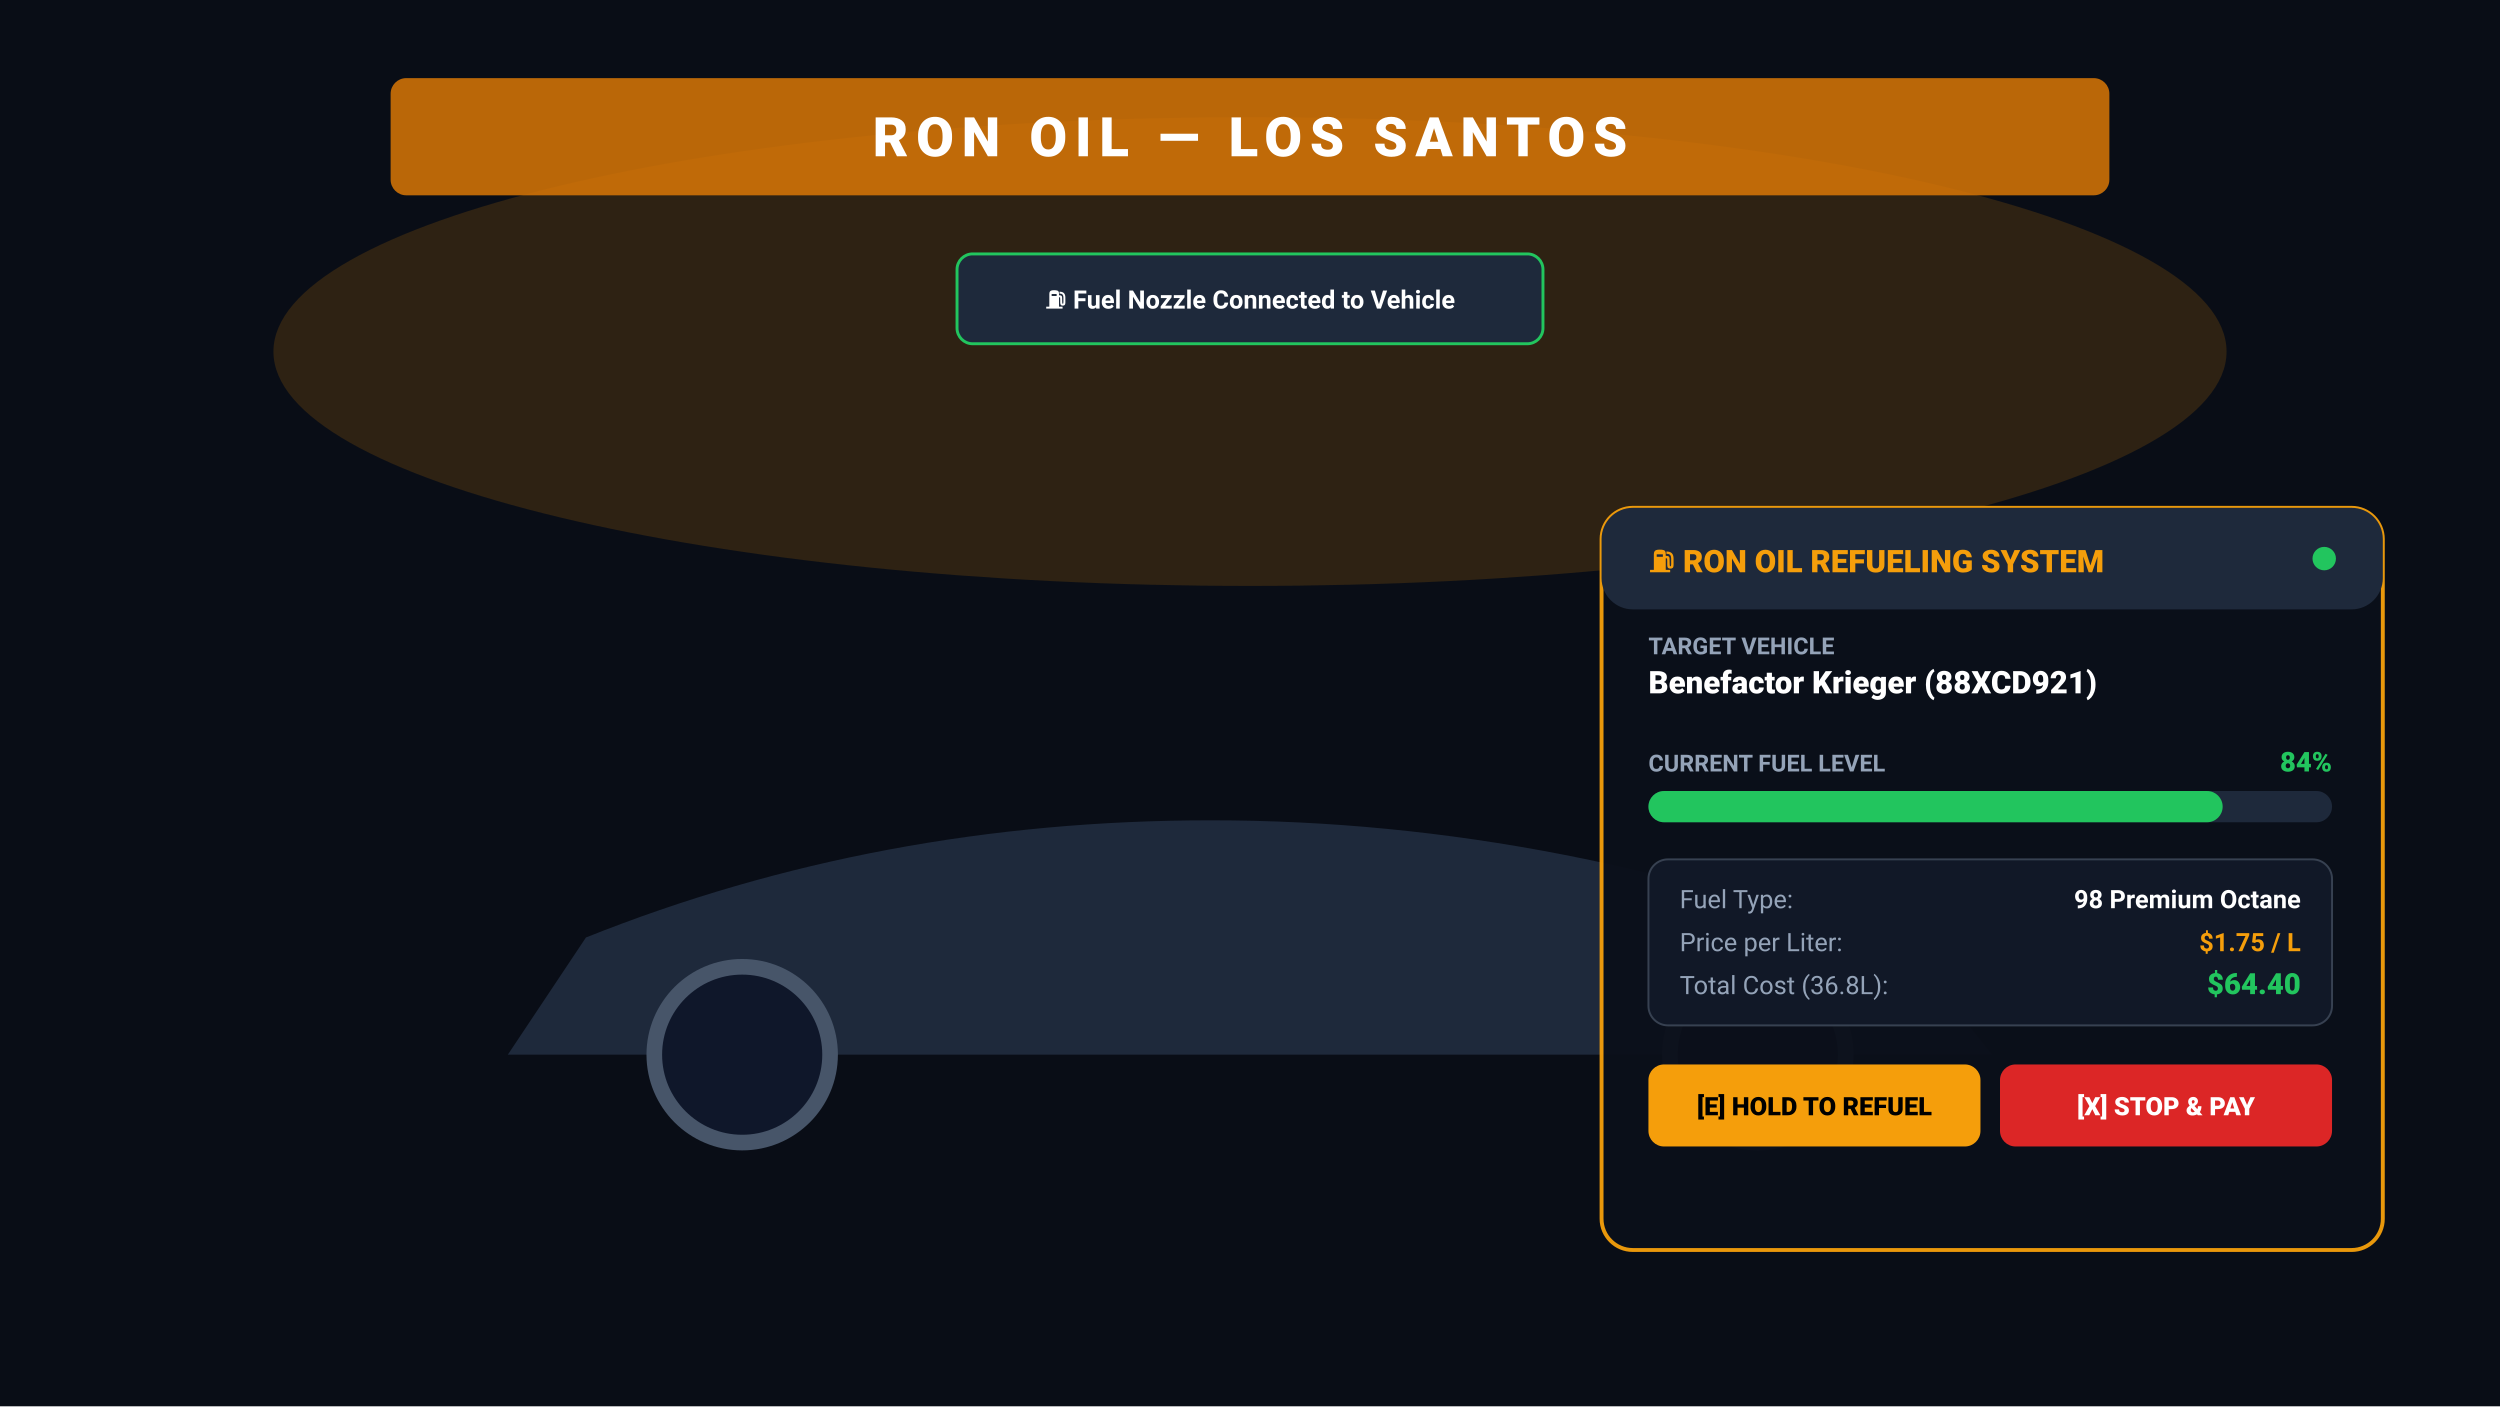
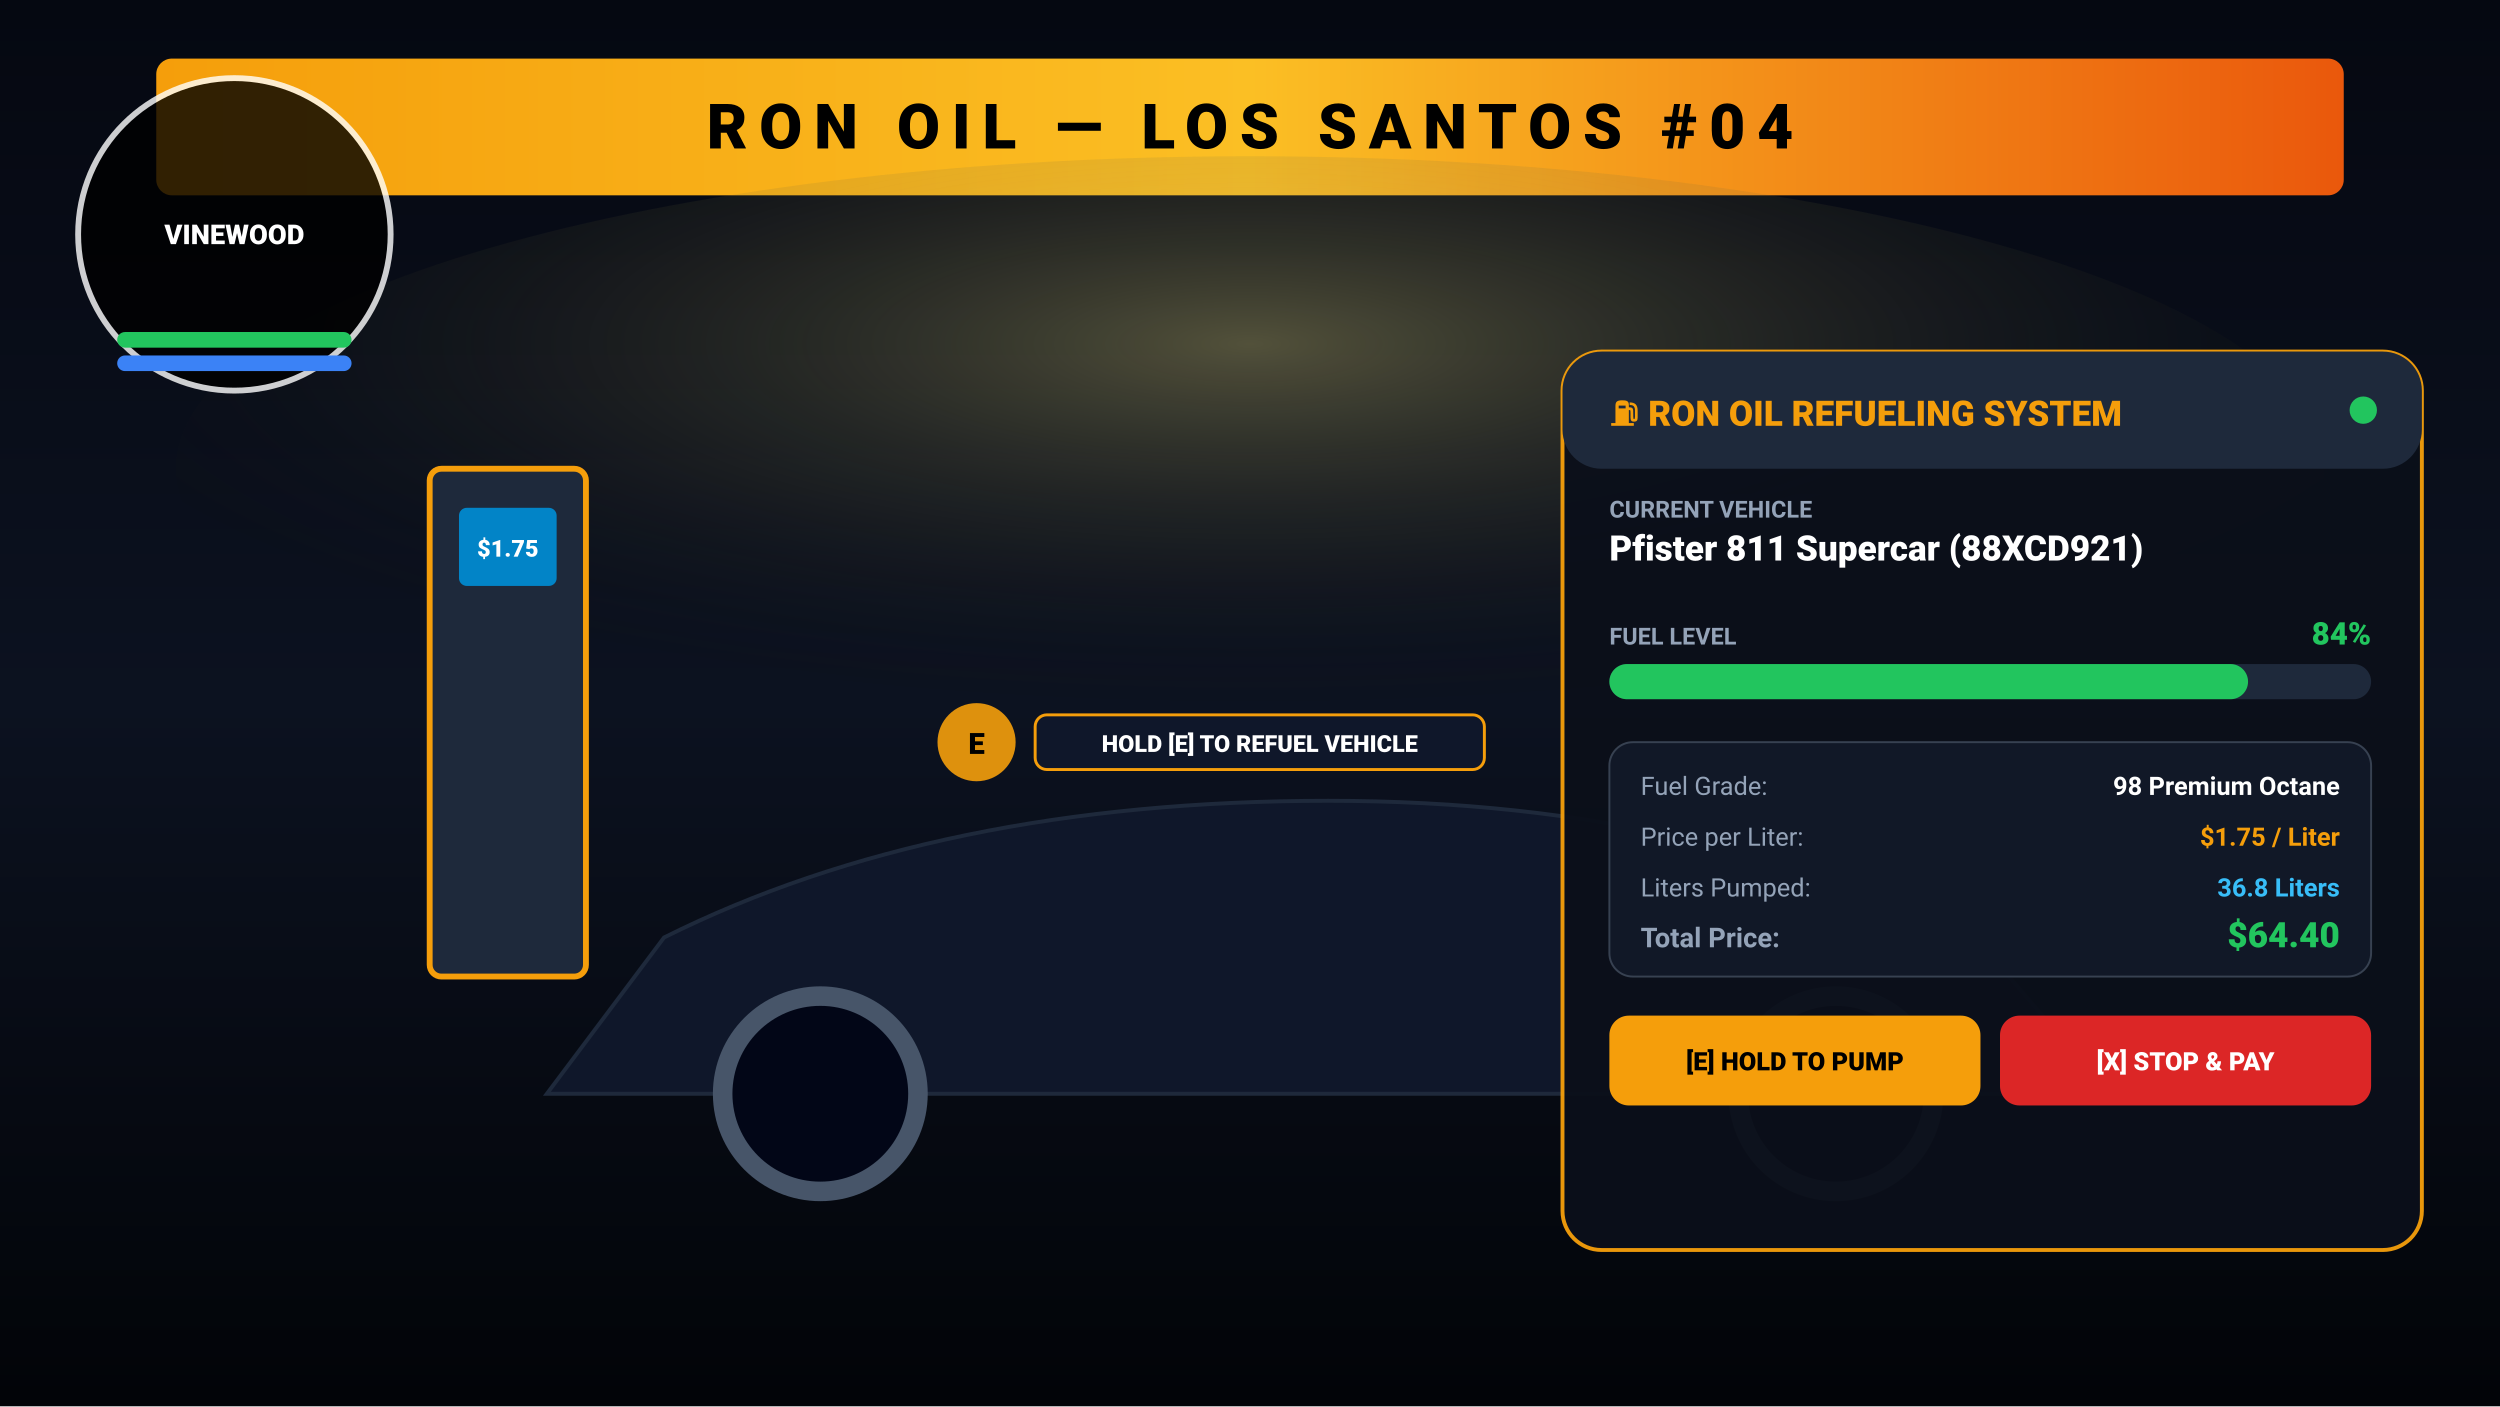
<svg xmlns="http://www.w3.org/2000/svg" width="1280" height="720" viewBox="0 0 1280 720" fill="none" font-family="-apple-system, BlinkMacSystemFont, 'Segoe UI', Roboto, sans-serif">
-   <rect width="1280" height="720" fill="#090d16" />
-   <ellipse cx="640" cy="180" rx="500" ry="120" fill="#ff9900" opacity="0.15" />
-   <rect x="200" y="40" width="880" height="60" rx="8" fill="#d97706" opacity="0.85" />
-   <text x="640" y="80" fill="#ffffff" font-size="28" font-weight="900" letter-spacing="4" text-anchor="middle">RON OIL — LOS SANTOS</text>
-   <path d="M300 480 Q450 420 620 420 Q800 420 980 490 L1020 540 L260 540 Z" fill="#1e293b" />
-   <circle cx="380" cy="540" r="45" fill="#0f172a" stroke="#475569" stroke-width="8" />
-   <circle cx="900" cy="540" r="45" fill="#0f172a" stroke="#475569" stroke-width="8" />
-   <g transform="translate(820, 260)">
-     <rect width="400" height="380" rx="16" fill="#0b0f19" opacity="0.95" stroke="#f59e0b" stroke-width="2" />
-     <rect width="400" height="52" rx="16" fill="#1e293b" />
-     <text x="24" y="33" fill="#f59e0b" font-size="16" font-weight="900">⛽ RON OIL REFUELING SYSTEM</text>
-     <circle cx="370" cy="26" r="6" fill="#22c55e" />
-     <g transform="translate(24, 75)">
-       <text x="0" y="0" fill="#94a3b8" font-size="12" font-weight="600">TARGET VEHICLE</text>
-       <text x="0" y="20" fill="#ffffff" font-size="16" font-weight="800">Benefactor Krieger (88XCD921)</text>
-       <text x="0" y="60" fill="#94a3b8" font-size="12" font-weight="600">CURRENT FUEL LEVEL</text>
-       <text x="350" y="60" fill="#22c55e" font-size="14" font-weight="900" text-anchor="end">84%</text>
-       <rect y="70" width="350" height="16" rx="8" fill="#1e293b" />
-       <rect y="70" width="294" height="16" rx="8" fill="#22c55e" />
-       <rect y="105" width="350" height="85" rx="10" fill="#111827" stroke="#374151" />
-       <text x="16" y="130" fill="#94a3b8" font-size="13">Fuel Type:</text>
-       <text x="334" y="130" fill="#ffffff" font-size="13" font-weight="700" text-anchor="end">98 Premium Octane</text>
-       <text x="16" y="152" fill="#94a3b8" font-size="13">Price per Liter:</text>
-       <text x="334" y="152" fill="#f59e0b" font-size="13" font-weight="700" text-anchor="end">$1.75 / L</text>
-       <text x="16" y="174" fill="#94a3b8" font-size="13">Total Cost (36.8L):</text>
-       <text x="334" y="174" fill="#22c55e" font-size="15" font-weight="900" text-anchor="end">$64.40</text>
-       <g transform="translate(0, 210)">
-         <rect width="170" height="42" rx="8" fill="#f59e0b" cursor="pointer" />
-         <text x="85" y="26" fill="#000000" font-size="13" font-weight="900" text-anchor="middle">[E] HOLD TO REFUEL</text>
-         <rect x="180" width="170" height="42" rx="8" fill="#dc2626" cursor="pointer" />
-         <text x="265" y="26" fill="#ffffff" font-size="13" font-weight="900" text-anchor="middle">[X] STOP &amp; PAY</text>
+   <defs>
+     <linearGradient id="nightSky" x1="0" y1="0" x2="0" y2="1">
+       <stop offset="0%" stop-color="#050811" />
+       <stop offset="50%" stop-color="#0c1220" />
+       <stop offset="100%" stop-color="#020408" />
+     </linearGradient>
+     <linearGradient id="canopyGlow" x1="0" y1="0" x2="1" y2="0">
+       <stop offset="0%" stop-color="#f59e0b" />
+       <stop offset="50%" stop-color="#fbbf24" />
+       <stop offset="100%" stop-color="#ea580c" />
+     </linearGradient>
+     <radialGradient id="pumpLight" cx="50%" cy="30%" r="60%">
+       <stop offset="0%" stop-color="#fef08a" stop-opacity="0.3" />
+       <stop offset="100%" stop-color="#000000" stop-opacity="0" />
+     </radialGradient>
+   </defs>
+   <rect width="1280" height="720" fill="url(#nightSky)" />
+   <rect x="80" y="30" width="1120" height="70" rx="8" fill="url(#canopyGlow)" />
+   <text x="640" y="76" fill="#000000" font-size="32" font-weight="900" letter-spacing="6" text-anchor="middle">RON OIL — LOS SANTOS #04</text>
+   <ellipse cx="640" cy="240" rx="550" ry="160" fill="url(#pumpLight)" />
+   <rect x="220" y="240" width="80" height="260" rx="6" fill="#1e293b" stroke="#f59e0b" stroke-width="3" />
+   <rect x="235" y="260" width="50" height="40" rx="4" fill="#0284c7" />
+   <text x="260" y="285" fill="#ffffff" font-size="12" font-weight="900" text-anchor="middle">$1.75</text>
+   <path d="M340 480 Q480 410 680 410 Q880 410 1020 490 L1080 560 L280 560 Z" fill="#0f172a" stroke="#1e293b" stroke-width="2" />
+   <circle cx="420" cy="560" r="50" fill="#020617" stroke="#475569" stroke-width="10" />
+   <circle cx="940" cy="560" r="50" fill="#020617" stroke="#475569" stroke-width="10" />
+   <g transform="translate(480, 360)">
+     <circle cx="20" cy="20" r="20" fill="#f59e0b" opacity="0.9" />
+     <text x="20" y="26" fill="#000000" font-size="15" font-weight="900" text-anchor="middle">E</text>
+     <rect x="50" y="6" width="230" height="28" rx="6" fill="#0f172a" stroke="#f59e0b" stroke-width="1.5" />
+     <text x="165" y="25" fill="#ffffff" font-size="12" font-weight="800" text-anchor="middle">HOLD [E] TO REFUEL VEHICLE</text>
+   </g>
+   <g transform="translate(800, 180)">
+     <rect width="440" height="460" rx="20" fill="#0b0f19" opacity="0.95" stroke="#f59e0b" stroke-width="2" />
+     <rect width="440" height="60" rx="20" fill="#1e293b" />
+     <text x="24" y="38" fill="#f59e0b" font-size="18" font-weight="900">⛽ RON OIL REFUELING SYSTEM</text>
+     <circle cx="410" cy="30" r="7" fill="#22c55e" />
+     <g transform="translate(24, 85)">
+       <text x="0" y="0" fill="#94a3b8" font-size="12" font-weight="700">CURRENT VEHICLE</text>
+       <text x="0" y="22" fill="#ffffff" font-size="18" font-weight="900">Pfister 811 Supercar (88XCD921)</text>
+       <text x="0" y="65" fill="#94a3b8" font-size="12" font-weight="700">FUEL LEVEL</text>
+       <text x="390" y="65" fill="#22c55e" font-size="16" font-weight="900" text-anchor="end">84%</text>
+       <rect y="75" width="390" height="18" rx="9" fill="#1e293b" />
+       <rect y="75" width="327" height="18" rx="9" fill="#22c55e" />
+       <rect y="115" width="390" height="120" rx="12" fill="#111827" stroke="#374151" />
+       <text x="16" y="142" fill="#94a3b8" font-size="13">Fuel Grade:</text>
+       <text x="374" y="142" fill="#ffffff" font-size="13" font-weight="700" text-anchor="end">98 Premium Octane</text>
+       <text x="16" y="168" fill="#94a3b8" font-size="13">Price per Liter:</text>
+       <text x="374" y="168" fill="#f59e0b" font-size="13" font-weight="700" text-anchor="end">$1.75 / Liter</text>
+       <text x="16" y="194" fill="#94a3b8" font-size="13">Liters Pumped:</text>
+       <text x="374" y="194" fill="#38bdf8" font-size="13" font-weight="700" text-anchor="end">36.8 Liters</text>
+       <text x="16" y="220" fill="#94a3b8" font-size="14" font-weight="700">Total Price:</text>
+       <text x="374" y="220" fill="#22c55e" font-size="18" font-weight="900" text-anchor="end">$64.40</text>
+       <g transform="translate(0, 255)">
+         <rect width="190" height="46" rx="10" fill="#f59e0b" cursor="pointer" />
+         <text x="95" y="28" fill="#000000" font-size="13" font-weight="900" text-anchor="middle">[E] HOLD TO PUMP</text>
+         <rect x="200" width="190" height="46" rx="10" fill="#dc2626" cursor="pointer" />
+         <text x="295" y="28" fill="#ffffff" font-size="13" font-weight="900" text-anchor="middle">[X] STOP &amp; PAY</text>
      </g>
    </g>
  </g>
-   <g transform="translate(490, 130)">
-     <rect width="300" height="46" rx="8" fill="#1e293b" stroke="#22c55e" stroke-width="1.5" />
-     <text x="150" y="28" fill="#ffffff" font-size="13" font-weight="700" text-anchor="middle">⛽ Fuel Nozzle Connected to Vehicle</text>
+   <g transform="translate(40, 40)">
+     <rect width="160" height="160" rx="80" fill="#000000" opacity="0.8" stroke="#ffffff" stroke-width="3" />
+     <text x="80" y="85" fill="#ffffff" font-size="14" font-weight="900" text-anchor="middle">VINEWOOD</text>
+     <rect x="20" y="130" width="120" height="8" rx="4" fill="#22c55e" />
+     <rect x="20" y="142" width="120" height="8" rx="4" fill="#3b82f6" />
  </g>
</svg>
